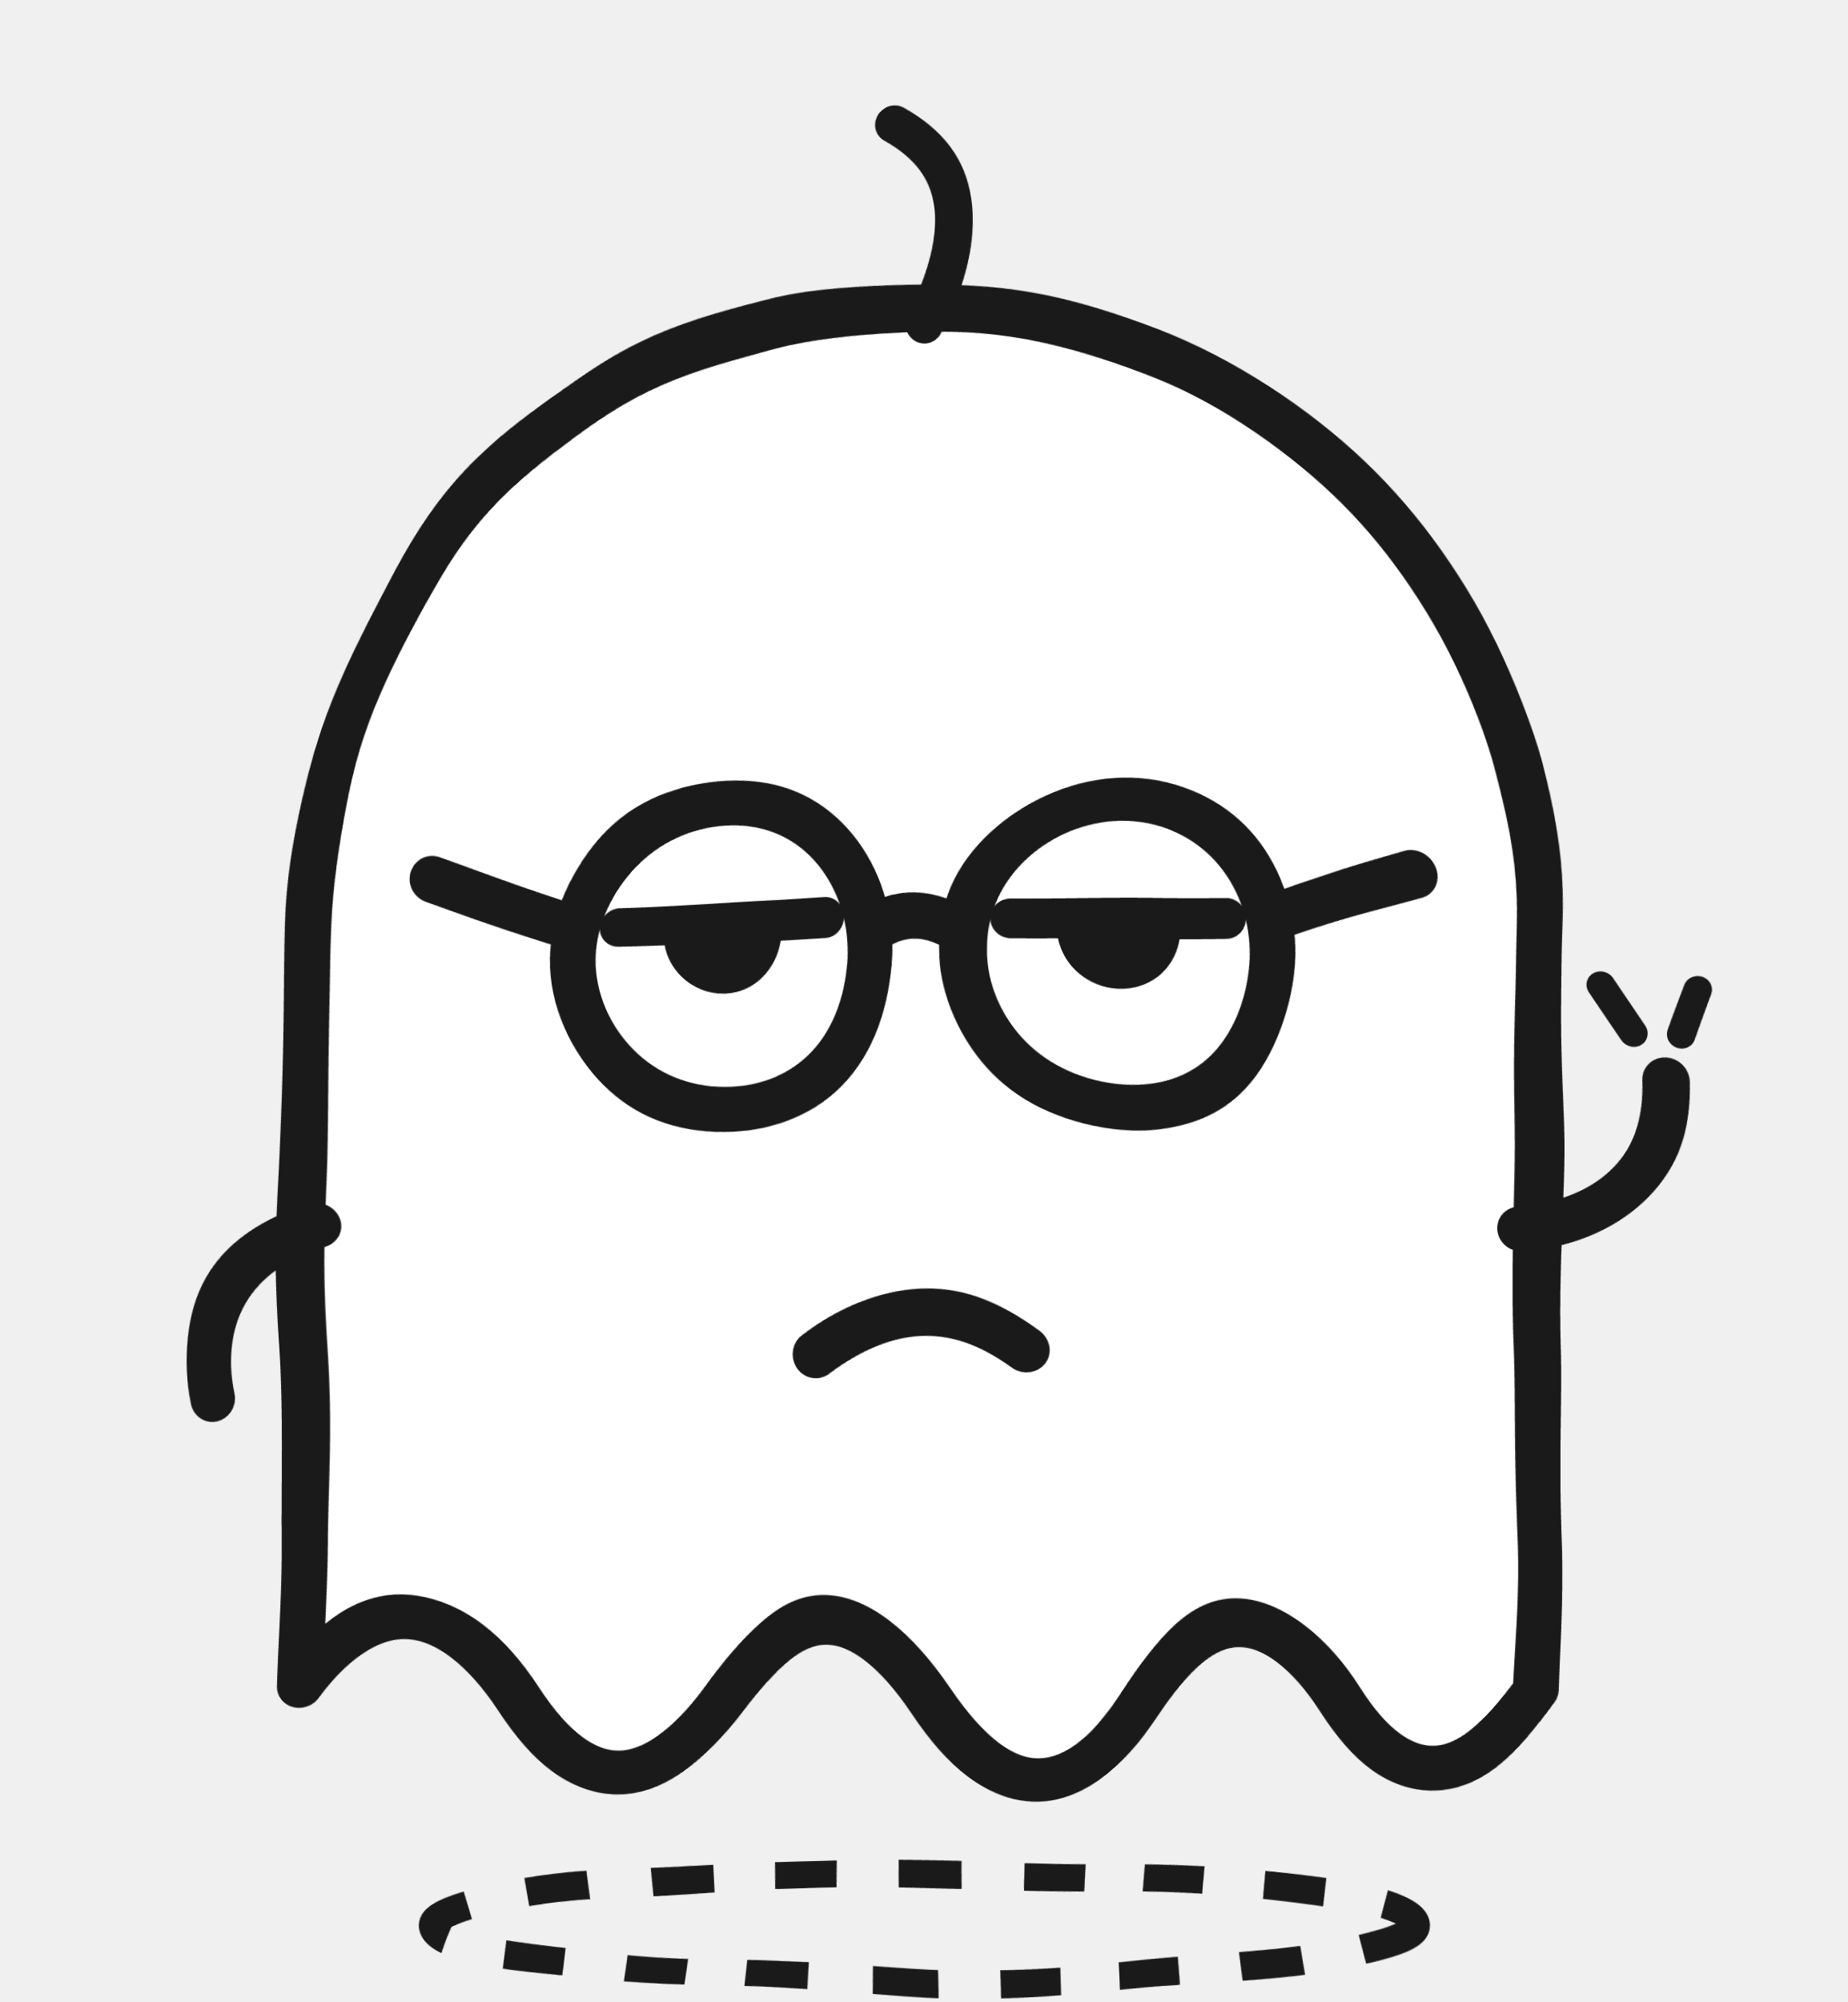
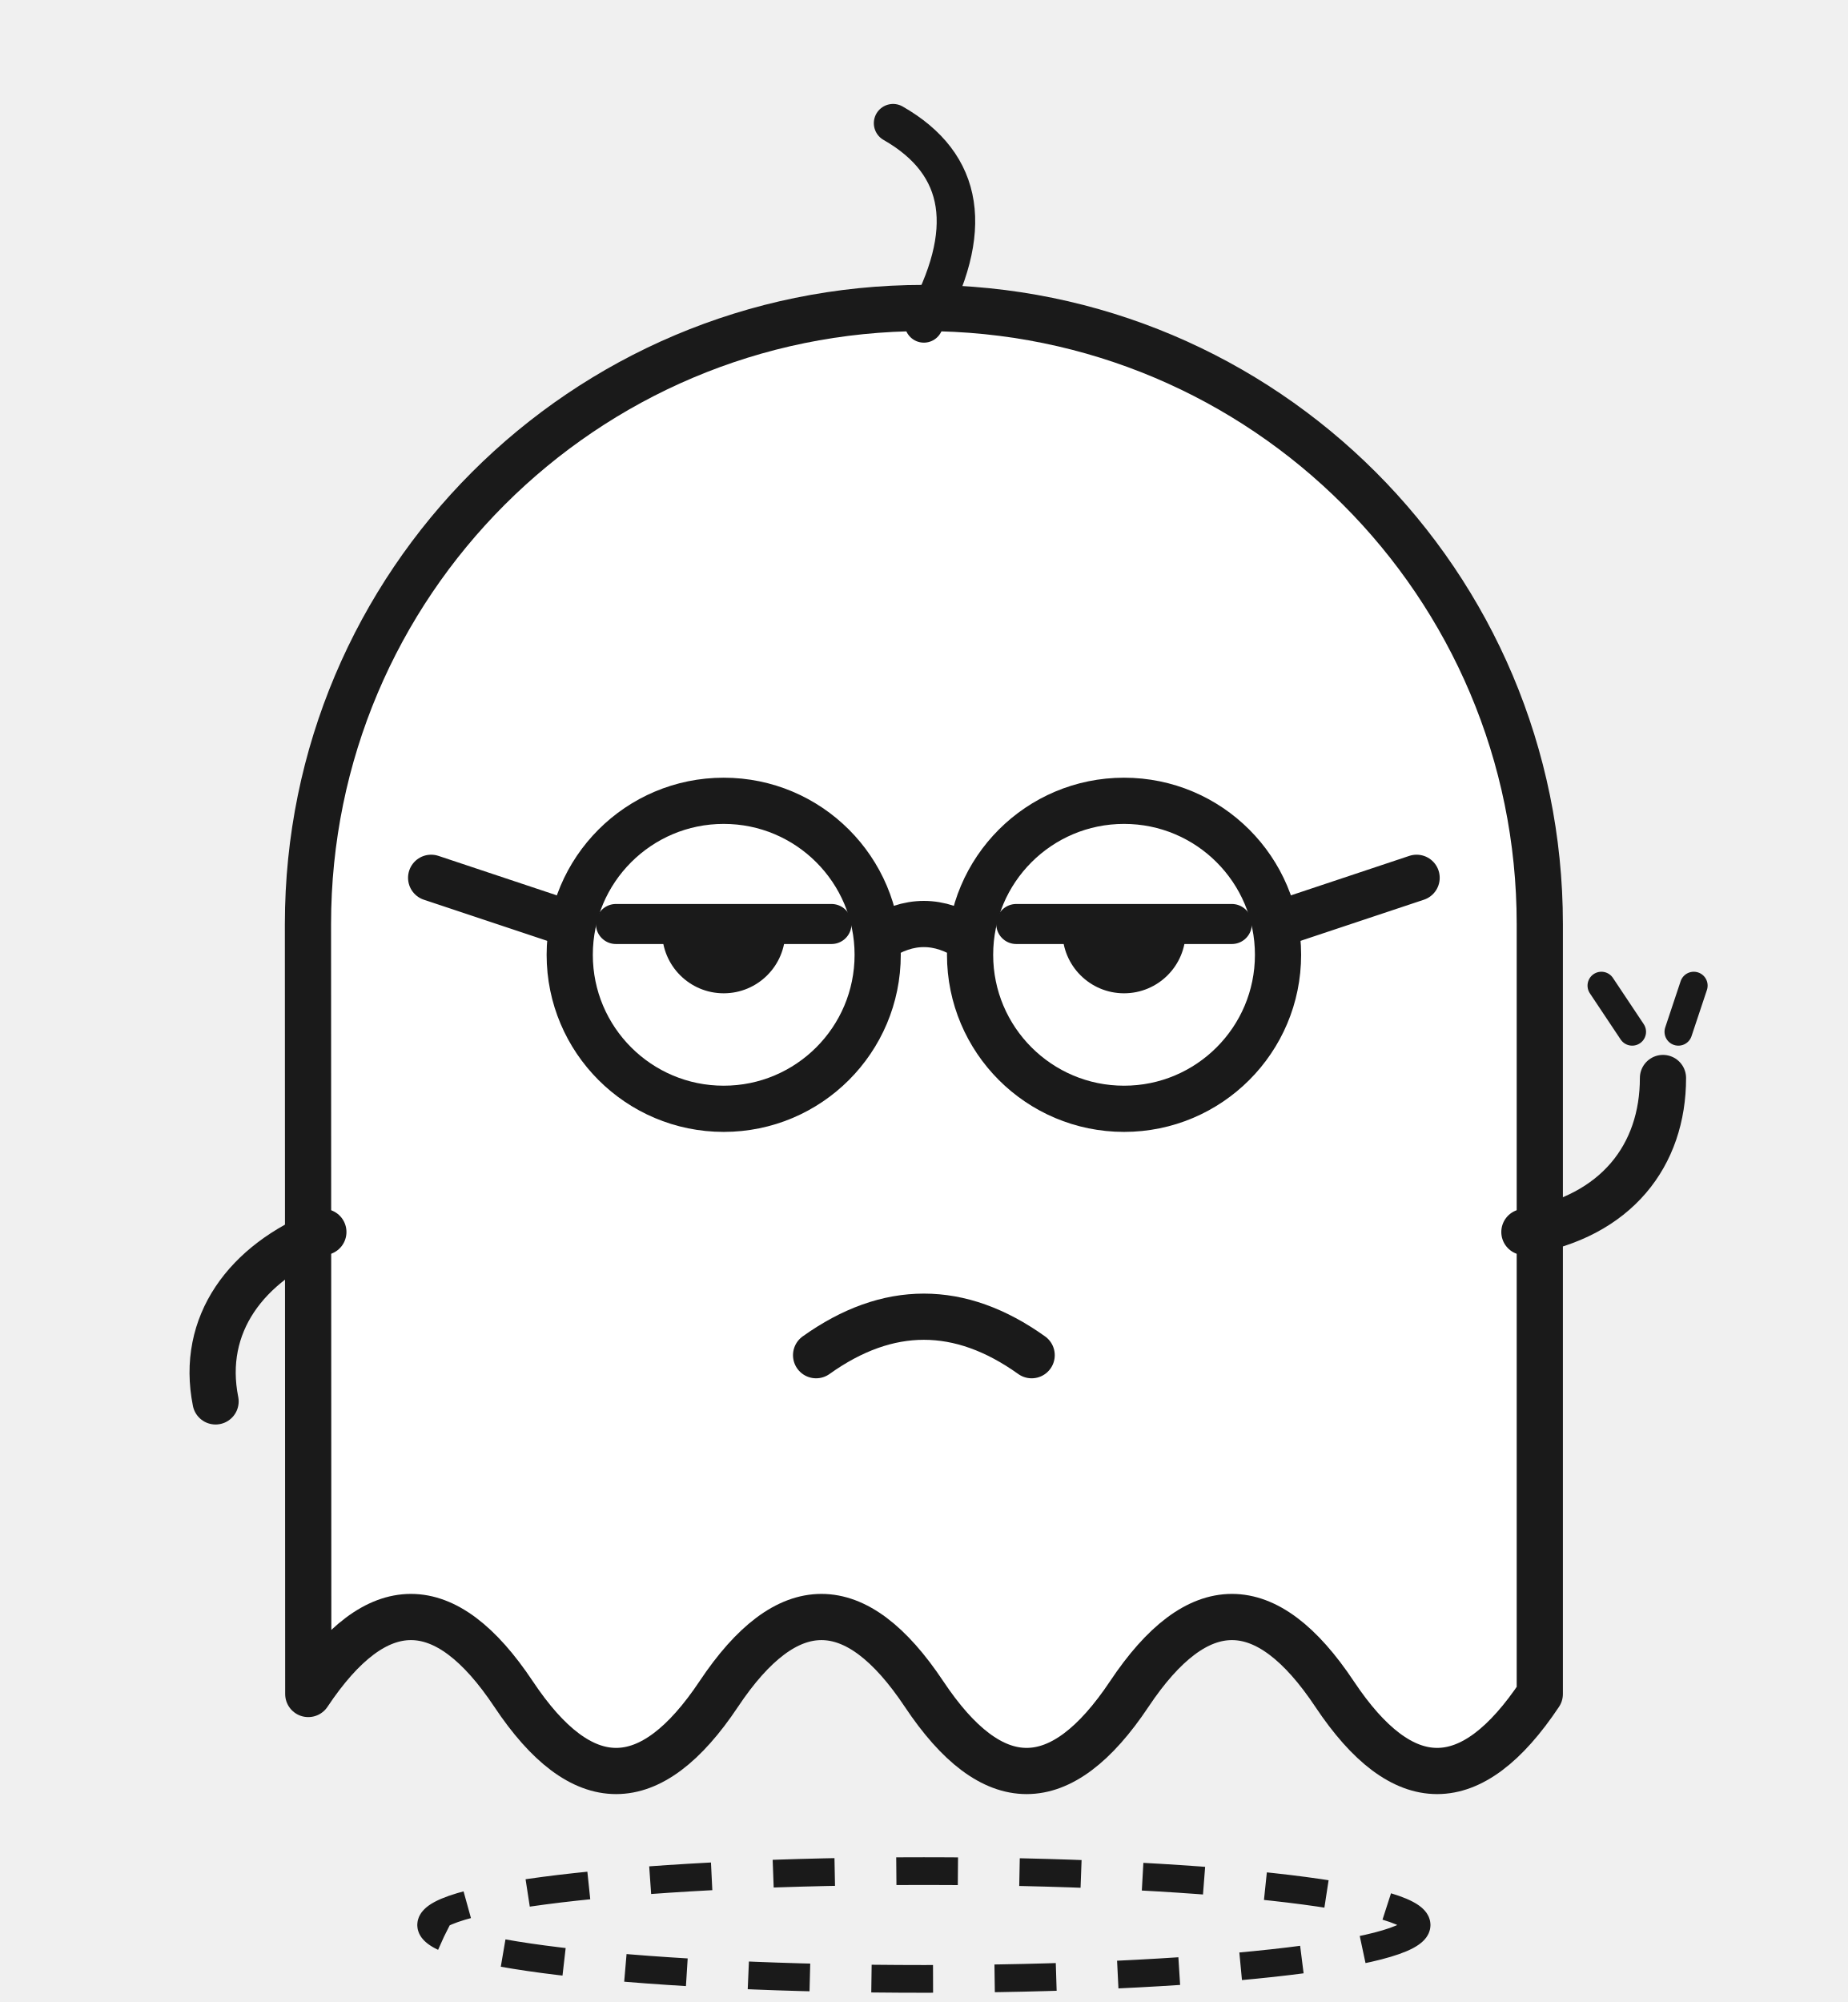
<svg xmlns="http://www.w3.org/2000/svg" width="480" height="520" viewBox="0 0 120 130" class="shrink-0" role="img" aria-label="Pip, a grumpy ghost in glasses, waving without enthusiasm" focusable="false">
-   <defs>
-     <filter id="ghostos-ink" x="-5%" y="-5%" width="110%" height="110%">
-       <feTurbulence type="fractalNoise" baseFrequency="0.04" numOctaves="2" seed="7" />
-       <feDisplacementMap in="SourceGraphic" scale="2.3" />
-     </filter>
-   </defs>
-   <g filter="url(#ghostos-ink)">
-     <ellipse cx="60" cy="125" rx="32" ry="3.5" fill="none" stroke="#1a1a1a" stroke-width="1.8" stroke-dasharray="4 4" />
-     <g>
-       <path d="M20 60a40 40 0 0 1 80 0v50q-6.67 10 -13.33 0t-13.33 0t-13.33 0t-13.33 0t-13.33 0t-13.33 0Z" fill="#fff" stroke="#1a1a1a" stroke-width="3" stroke-linejoin="round" />
-       <path d="M60 21q5-9-2-13" stroke="#1a1a1a" fill="none" stroke-linecap="round" stroke-width="2.5" />
-       <path d="M99 80c6-1 9-5 9-10" stroke="#1a1a1a" fill="none" stroke-linecap="round" stroke-width="3" />
-       <path d="M104 64l2 3M110 64l-1 3" stroke="#1a1a1a" fill="none" stroke-linecap="round" stroke-width="1.8" />
-       <path d="M21 80c-5 2-8 6-7 11" stroke="#1a1a1a" fill="none" stroke-linecap="round" stroke-width="3" />
-       <circle cx="47" cy="62" r="10" fill="#fff" stroke="#1a1a1a" stroke-width="3" />
-       <circle cx="73" cy="62" r="10" fill="#fff" stroke="#1a1a1a" stroke-width="3" />
-       <path d="M57 61q3-2 6 0M37 60l-9-3M83 60l9-3" stroke="#1a1a1a" fill="none" stroke-linecap="round" stroke-width="3" />
-       <path d="M40 60h14M66 60h14" stroke="#1a1a1a" fill="none" stroke-linecap="round" stroke-width="2.6" />
-       <path d="M43 60.5a4 4 0 0 0 8 0ZM69 60.5a4 4 0 0 0 8 0Z" fill="#1a1a1a" />
-       <path d="M53 88q7-5 14 0" stroke="#1a1a1a" fill="none" stroke-linecap="round" stroke-width="3" />
-     </g>
+   <ellipse cx="60" cy="125" rx="32" ry="3.5" fill="none" stroke="#1a1a1a" stroke-width="1.8" stroke-dasharray="4 4" />
+   <g>
+     <path d="M20 60a40 40 0 0 1 80 0v50q-6.67 10 -13.33 0t-13.33 0t-13.33 0t-13.33 0t-13.33 0t-13.33 0Z" fill="#fff" stroke="#1a1a1a" stroke-width="3" stroke-linejoin="round" />
+     <path d="M60 21q5-9-2-13" stroke="#1a1a1a" fill="none" stroke-linecap="round" stroke-width="2.5" />
+     <path d="M99 80c6-1 9-5 9-10" stroke="#1a1a1a" fill="none" stroke-linecap="round" stroke-width="3" />
+     <path d="M104 64l2 3M110 64l-1 3" stroke="#1a1a1a" fill="none" stroke-linecap="round" stroke-width="1.8" />
+     <path d="M21 80c-5 2-8 6-7 11" stroke="#1a1a1a" fill="none" stroke-linecap="round" stroke-width="3" />
+     <circle cx="47" cy="62" r="10" fill="#fff" stroke="#1a1a1a" stroke-width="3" />
+     <circle cx="73" cy="62" r="10" fill="#fff" stroke="#1a1a1a" stroke-width="3" />
+     <path d="M57 61q3-2 6 0M37 60l-9-3M83 60l9-3" stroke="#1a1a1a" fill="none" stroke-linecap="round" stroke-width="3" />
+     <path d="M40 60h14M66 60h14" stroke="#1a1a1a" fill="none" stroke-linecap="round" stroke-width="2.6" />
+     <path d="M43 60.5a4 4 0 0 0 8 0ZM69 60.5a4 4 0 0 0 8 0Z" fill="#1a1a1a" />
+     <path d="M53 88q7-5 14 0" stroke="#1a1a1a" fill="none" stroke-linecap="round" stroke-width="3" />
  </g>
</svg>
